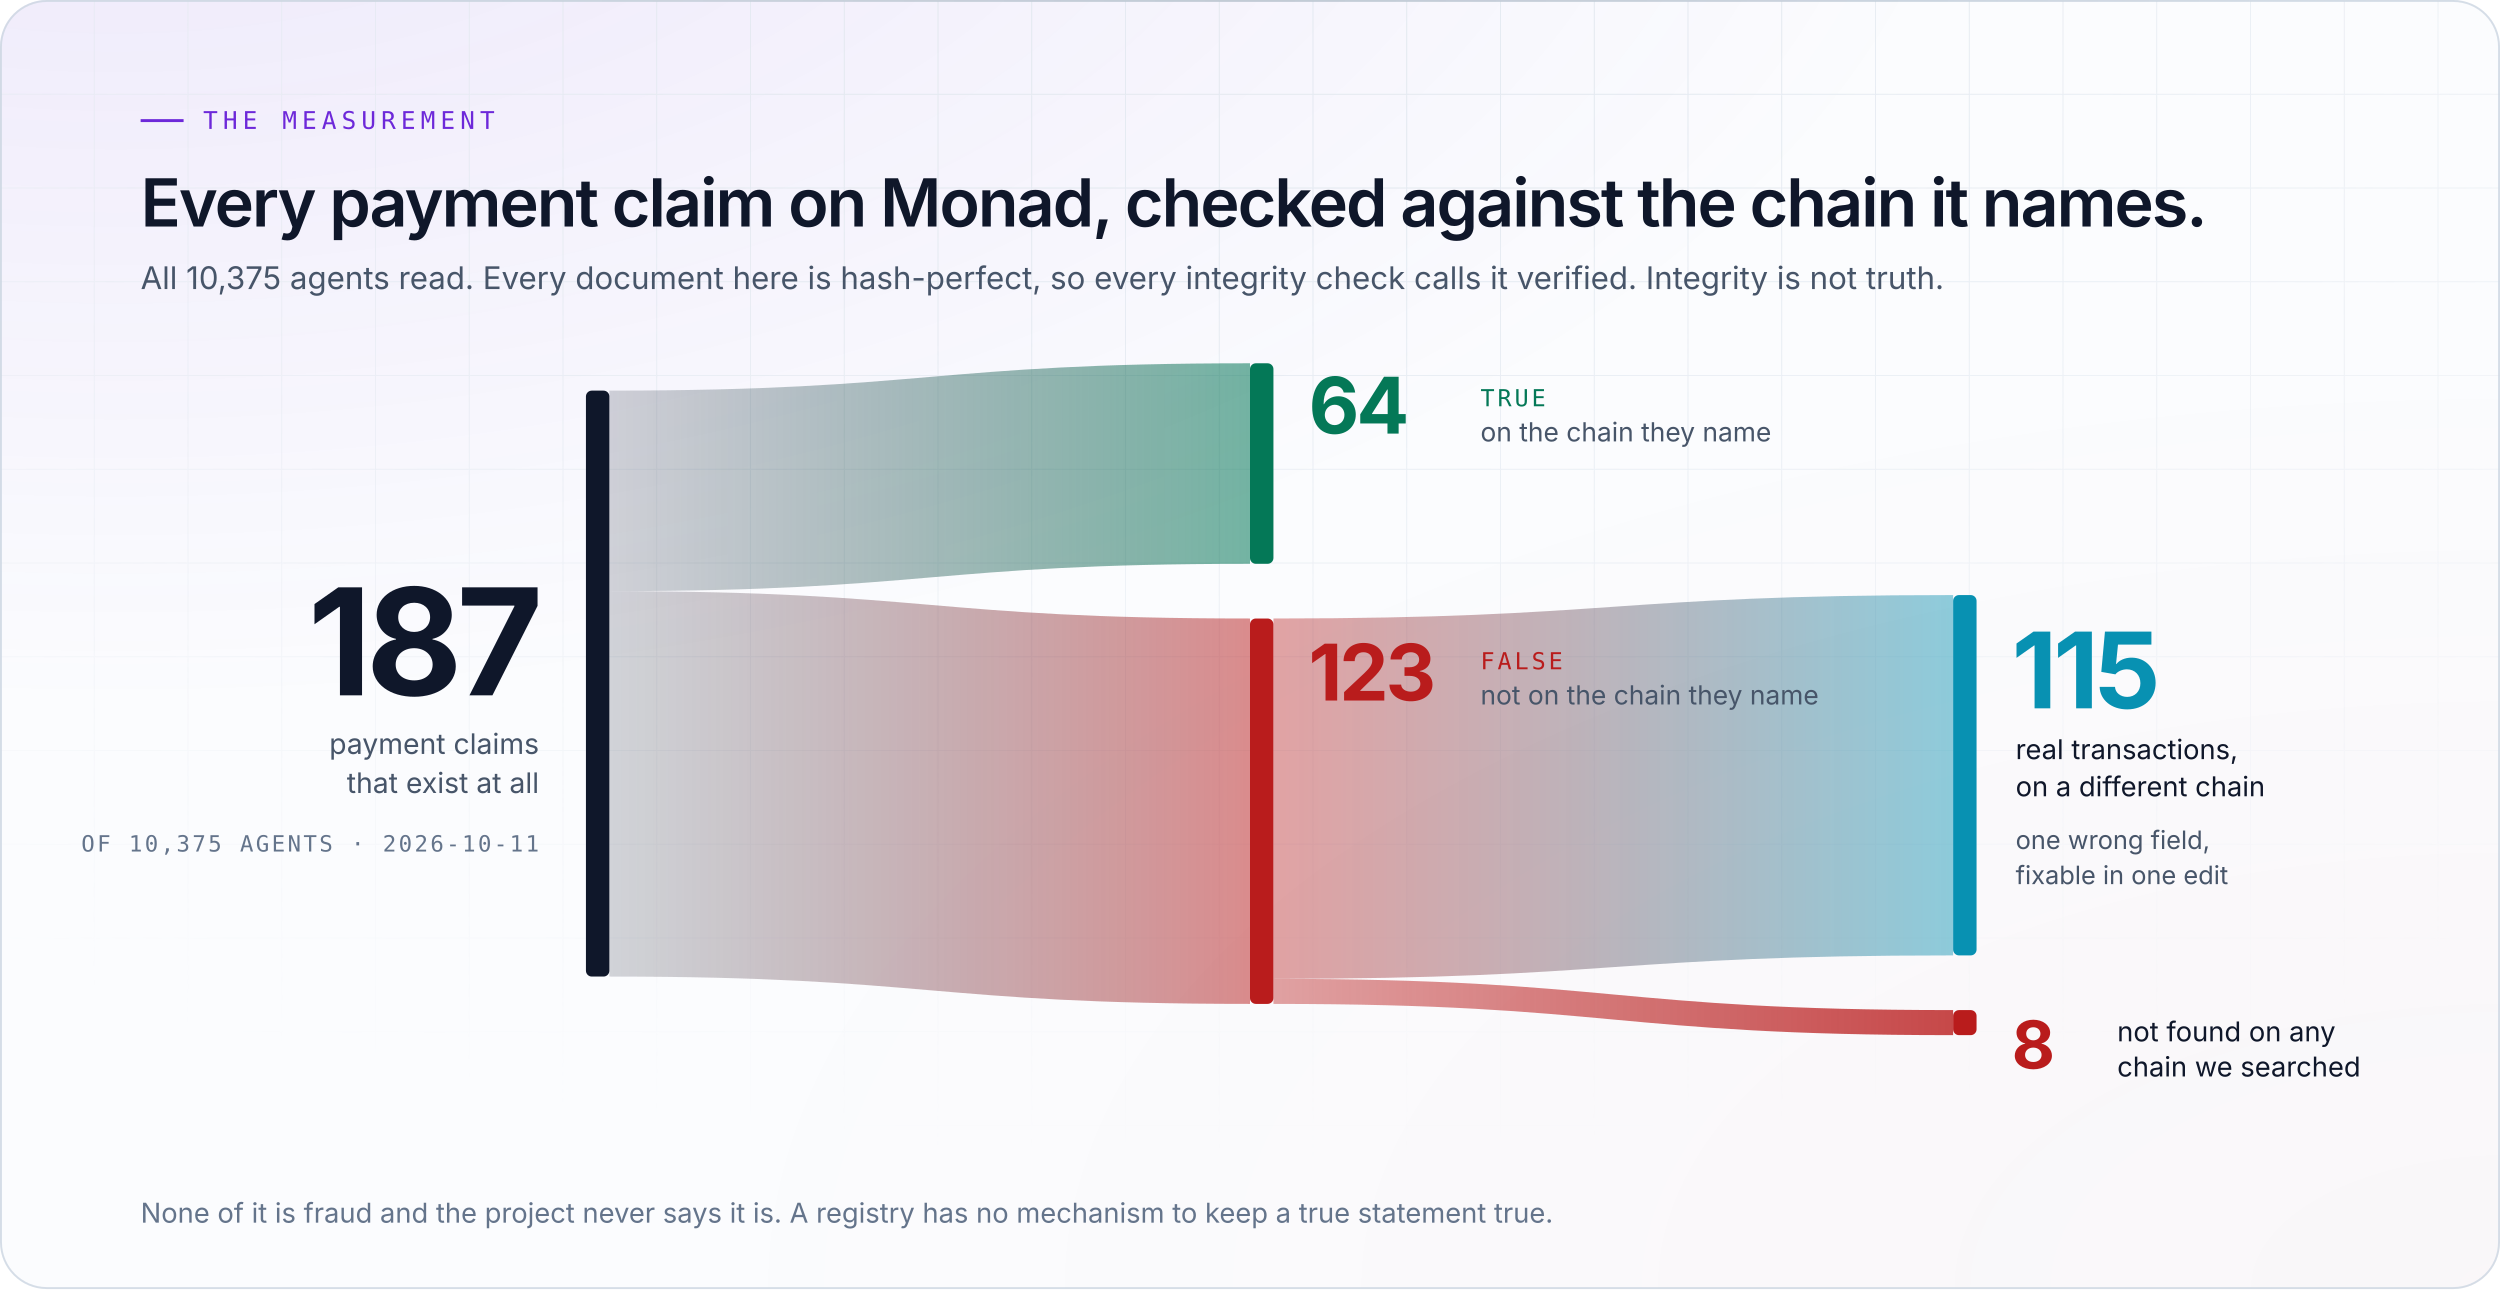
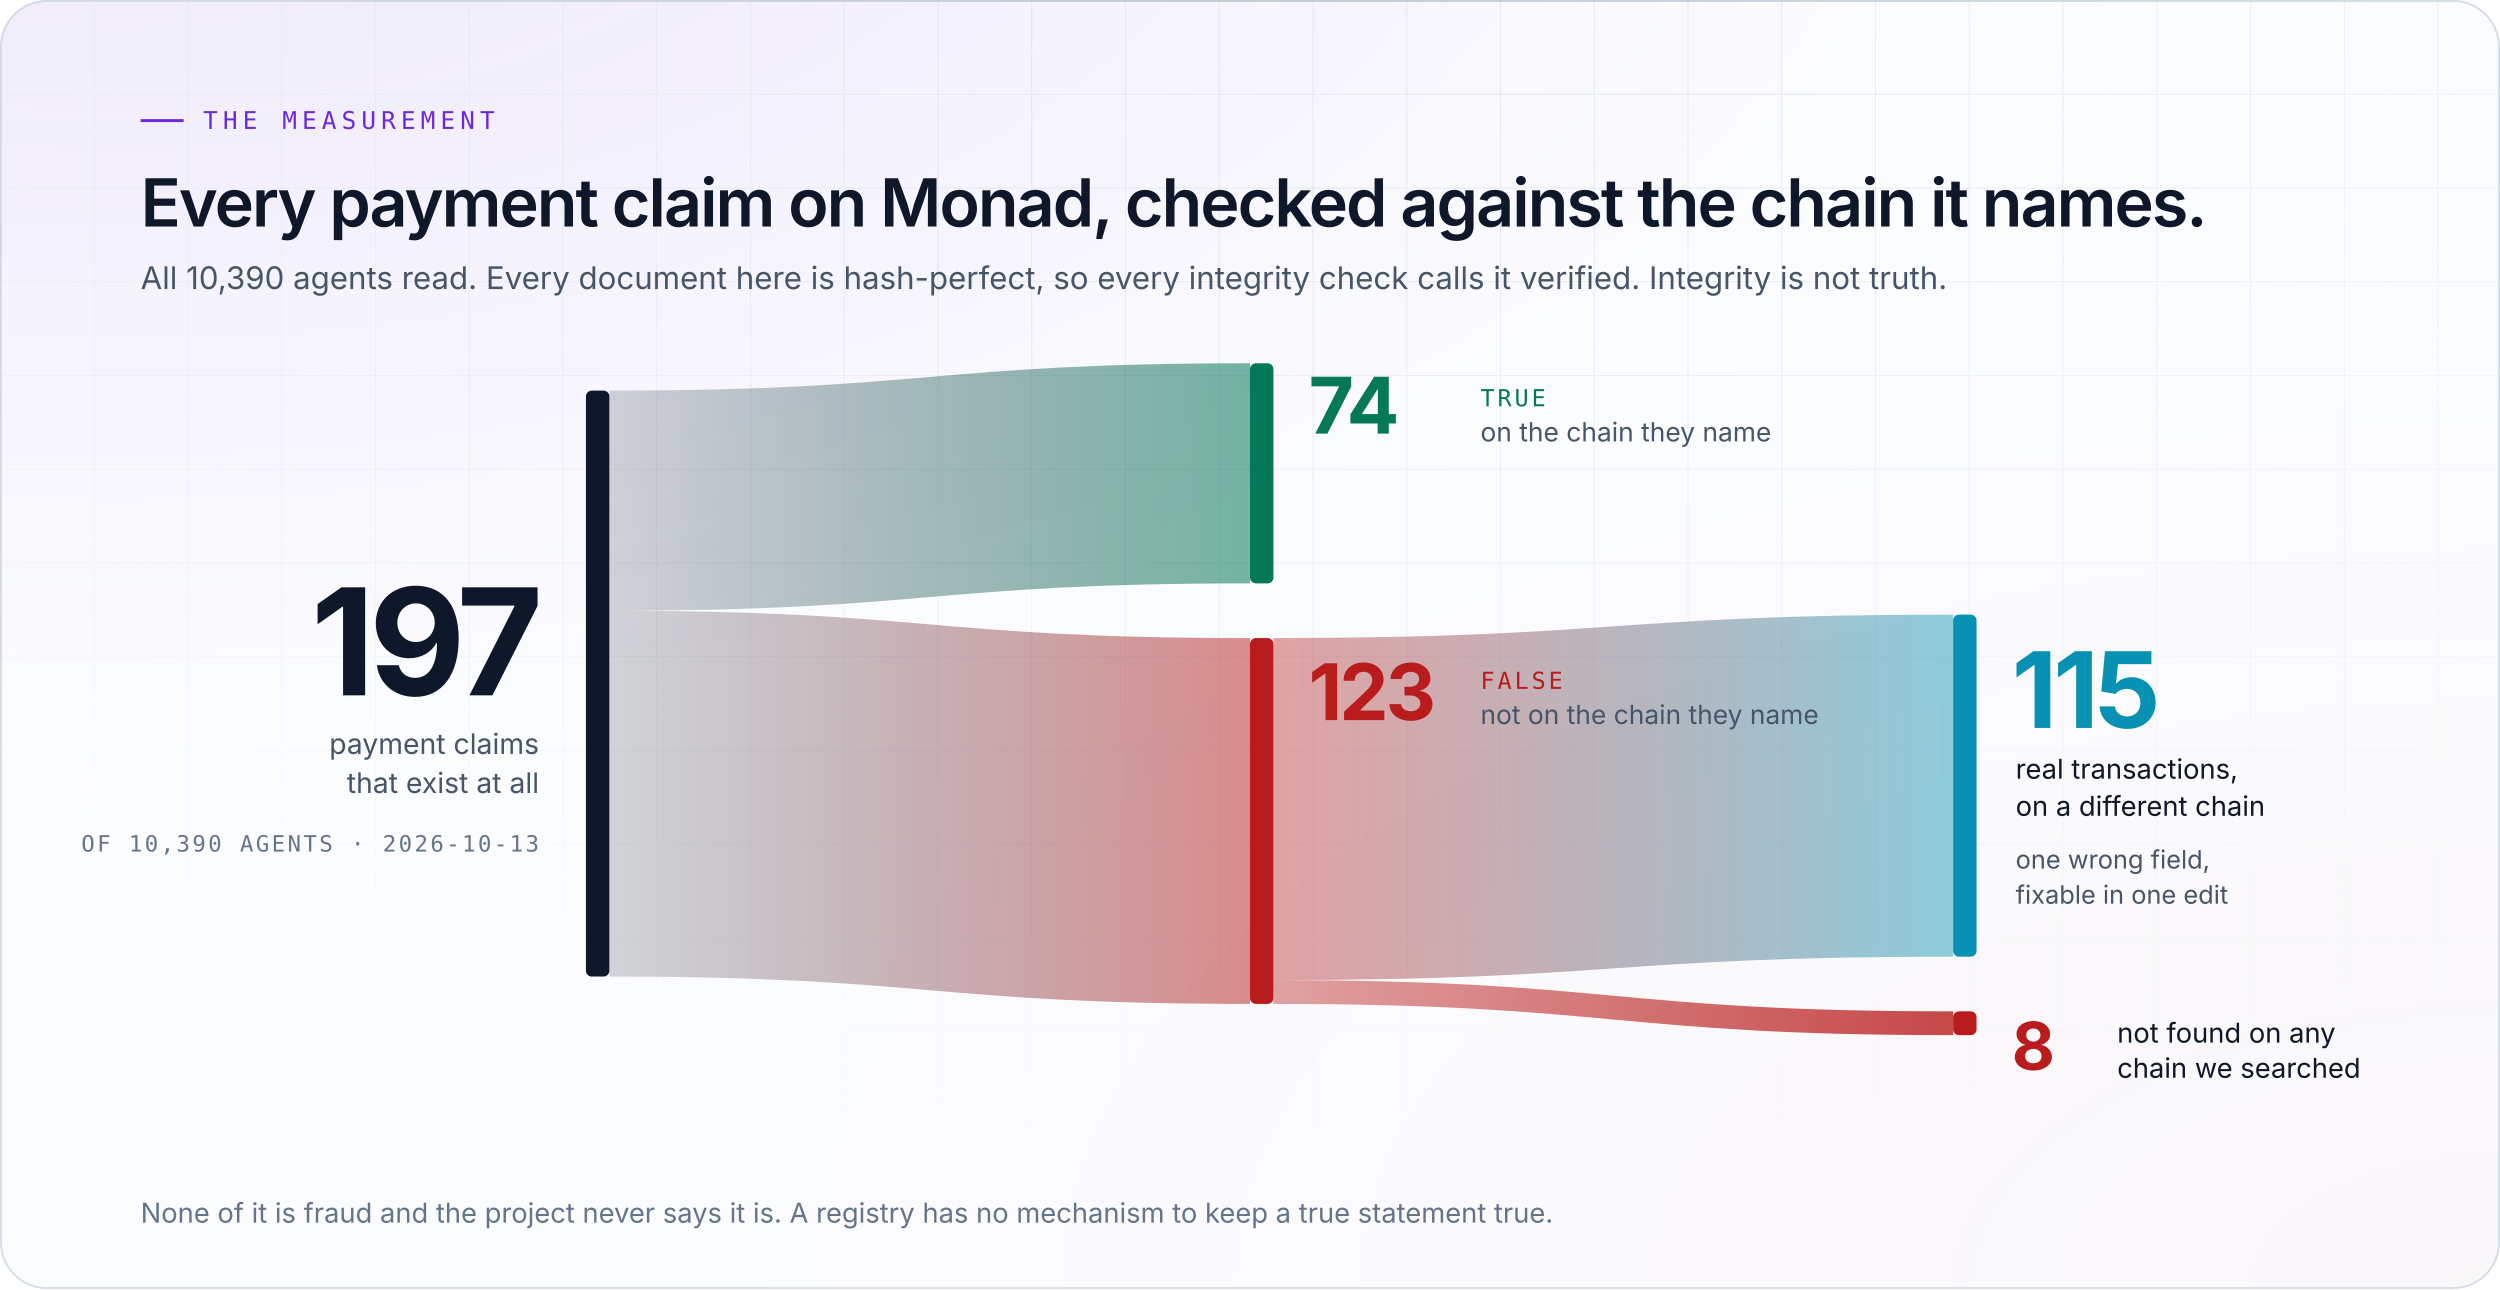
- <svg xmlns="http://www.w3.org/2000/svg" width="1280" height="660" viewBox="0 0 1280 660" role="img" aria-label="187 payment claims (2026-10-11): 64 on the chain they name, 123 not. Of those 123, 115 are real transactions on a different chain and 8 were not found on any chain we searched.">
+ <svg xmlns="http://www.w3.org/2000/svg" width="1280" height="660" viewBox="0 0 1280 660" role="img" aria-label="197 payment claims (2026-10-13): 74 on the chain they name, 123 not. Of those 123, 115 are real transactions on a different chain and 8 were not found on any chain we searched.">
  <style>
.sans{font-family:'Space Grotesk','Inter',-apple-system,BlinkMacSystemFont,'Segoe UI',Helvetica,Arial,sans-serif}
.body{font-family:'Inter',-apple-system,BlinkMacSystemFont,'Segoe UI',Helvetica,Arial,sans-serif}
.mono{font-family:'JetBrains Mono',ui-monospace,SFMono-Regular,Menlo,Consolas,monospace}
.in{animation:in .9s cubic-bezier(.16,1,.3,1) backwards;animation-delay:var(--d,0s)}
@keyframes in{from{opacity:0;transform:translateY(10px)}}
@keyframes spin{to{transform:rotate(360deg)}}

.bd{animation:rv 1.6s cubic-bezier(.16,1,.3,1) backwards}
@keyframes rv{from{clip-path:inset(0 100% 0 0)}to{clip-path:inset(0 0 0 0)}}
.nd{animation:gr .8s cubic-bezier(.16,1,.3,1) backwards}
@keyframes gr{from{transform:scaleY(0)}}
.nd{transform-box:fill-box;transform-origin:center}

@media (prefers-reduced-motion:reduce){
  *{animation:none!important}
  .rm-hide{opacity:0!important}
}
</style>
  <defs>
    <radialGradient id="g0" cx="0.05" cy="-0.2" r=".75">
      <stop offset="0" stop-color="#6d28d9" stop-opacity="0.098" />
      <stop offset="1" stop-color="#6d28d9" stop-opacity="0" />
    </radialGradient>
    <radialGradient id="g1" cx="1.0" cy="1.0" r=".75">
      <stop offset="0" stop-color="#b91c1c" stop-opacity="0.025" />
      <stop offset="1" stop-color="#b91c1c" stop-opacity="0" />
    </radialGradient>
    <pattern id="grid" width="48" height="48" patternUnits="userSpaceOnUse">
      <path d="M48 0H0V48" fill="none" stroke="#e2e8f0" stroke-width="1" />
    </pattern>
    <radialGradient id="gridmask-g" cx=".5" cy="0" r=".9">
      <stop offset=".2" stop-color="#fff" stop-opacity="0.88" />
      <stop offset="1" stop-color="#fff" stop-opacity="0" />
    </radialGradient>
    <mask id="gridmask">
      <rect width="1280" height="660" fill="url(#gridmask-g)" />
    </mask>
    <linearGradient id="edge" x1="0" x2="1">
      <stop offset="0" stop-color="#0f172a" stop-opacity="0" />
      <stop offset=".5" stop-color="#0f172a" stop-opacity="0.08" />
      <stop offset="1" stop-color="#0f172a" stop-opacity="0" />
    </linearGradient>
    <clipPath id="frame">
      <rect width="1280" height="660" rx="24" />
    </clipPath>
  </defs>
  <rect width="1280" height="660" rx="24" fill="#fbfcfe" />
  <g clip-path="url(#frame)">
    <rect width="1280" height="660" rx="24" fill="url(#g0)" />
    <rect width="1280" height="660" rx="24" fill="url(#g1)" />
    <rect width="1280" height="660" fill="url(#grid)" mask="url(#gridmask)" />
  </g>
  <rect x=".5" y=".5" width="1279" height="659" rx="23.5" fill="none" stroke="#cbd5e1" stroke-opacity=".8" />
  <rect x="120" y="0" width="1040" height="1" fill="url(#edge)" />
  <defs>
    <linearGradient id="b-true" x1="0" x2="1">
      <stop offset="0" stop-color="#0f172a" stop-opacity=".18" />
      <stop offset="1" stop-color="#047857" stop-opacity=".55" />
    </linearGradient>
    <linearGradient id="b-false" x1="0" x2="1">
      <stop offset="0" stop-color="#0f172a" stop-opacity=".18" />
      <stop offset="1" stop-color="#b91c1c" stop-opacity=".5" />
    </linearGradient>
    <linearGradient id="b-else" x1="0" x2="1">
      <stop offset="0" stop-color="#b91c1c" stop-opacity=".4" />
      <stop offset="1" stop-color="#0891b2" stop-opacity=".45" />
    </linearGradient>
    <linearGradient id="b-none" x1="0" x2="1">
      <stop offset="0" stop-color="#b91c1c" stop-opacity=".4" />
      <stop offset="1" stop-color="#b91c1c" stop-opacity=".8" />
    </linearGradient>
  </defs>
  <g class="in" style="--d:0s">
    <rect x="72" y="61" width="22" height="1.5" fill="#6d28d9" />
    <text x="104" y="66" class="mono" font-size="12.5" letter-spacing="2.6" fill="#6d28d9">THE MEASUREMENT</text>
  </g>
  <text x="72" y="116" class="sans in" style="--d:.1s" font-size="34" font-weight="600" letter-spacing="-1" fill="#0f172a">Every payment claim on Monad, checked against the chain it names.</text>
-   <text x="72" y="148" class="body in" style="--d:.2s" font-size="16" fill="#475569">All 10,375 agents read. Every document here is hash-perfect, so every integrity check calls it verified. Integrity is not truth.</text>
+   <text x="72" y="148" class="body in" style="--d:.2s" font-size="16" fill="#475569">All 10,390 agents read. Every document here is hash-perfect, so every integrity check calls it verified. Integrity is not truth.</text>
  <g class="bd" style="animation-delay:.4s">
-     <path d="M312 200 C476.0 200 476.0 186 640 186 L640 288.674 C476.0 288.674 476.0 302.674 312 302.674 Z" fill="url(#b-true)" />
-     <path d="M312 302.674 C476.0 302.674 476.0 316.674 640 316.674 L640 514.0 C476.0 514.0 476.0 500.0 312 500.0 Z" fill="url(#b-false)" />
+     <path d="M312 200 C476.0 200 476.0 186 640 186 L640 298.69 C476.0 298.69 476.0 312.69 312 312.69 Z" fill="url(#b-true)" />
+     <path d="M312 312.69 C476.0 312.69 476.0 326.69 640 326.69 L640 514.0 C476.0 514.0 476.0 500.0 312 500.0 Z" fill="url(#b-false)" />
  </g>
  <g class="bd" style="animation-delay:1.1s">
-     <path d="M652 316.674 C826.0 316.674 826.0 304.674 1000 304.674 L1000 489.166 C826.0 489.166 826.0 501.166 652 501.166 Z" fill="url(#b-else)" />
-     <path d="M652 501.166 C826.0 501.166 826.0 517.166 1000 517.166 L1000 530 C826.0 530 826.0 514.0 652 514.0 Z" fill="url(#b-none)" />
+     <path d="M652 326.69 C826.0 326.69 826.0 314.69 1000 314.69 L1000 489.817 C826.0 489.817 826.0 501.817 652 501.817 Z" fill="url(#b-else)" />
+     <path d="M652 501.817 C826.0 501.817 826.0 517.817 1000 517.817 L1000 530.0 C826.0 530.0 826.0 514.0 652 514.0 Z" fill="url(#b-none)" />
  </g>
  <rect x="300" y="200" width="12" height="300.0" rx="3" fill="#0f172a" class="nd" style="animation-delay:.2s" />
-   <rect x="640" y="186" width="12" height="102.674" rx="3" fill="#047857" class="nd" style="animation-delay:.9s" />
-   <rect x="640" y="316.674" width="12" height="197.326" rx="3" fill="#b91c1c" class="nd" style="animation-delay:.9s" />
-   <rect x="1000" y="304.674" width="12" height="184.492" rx="3" fill="#0891b2" class="nd" style="animation-delay:1.6s" />
-   <rect x="1000" y="517.166" width="12" height="12.834" rx="3" fill="#b91c1c" class="nd" style="animation-delay:1.6s" />
+   <rect x="640" y="186" width="12" height="112.69" rx="3" fill="#047857" class="nd" style="animation-delay:.9s" />
+   <rect x="640" y="326.69" width="12" height="187.31" rx="3" fill="#b91c1c" class="nd" style="animation-delay:.9s" />
+   <rect x="1000" y="314.69" width="12" height="175.127" rx="3" fill="#0891b2" class="nd" style="animation-delay:1.6s" />
+   <rect x="1000" y="517.817" width="12" height="12.183" rx="3" fill="#b91c1c" class="nd" style="animation-delay:1.6s" />
  <g class="in" style="--d:.3s">
-     <text x="278" y="356.0" text-anchor="end" class="sans" font-size="76" font-weight="700" letter-spacing="-3" fill="#0f172a">187</text>
+     <text x="278" y="356.0" text-anchor="end" class="sans" font-size="76" font-weight="700" letter-spacing="-3" fill="#0f172a">197</text>
    <text x="276" y="386.0" text-anchor="end" class="body" font-size="14.5" fill="#475569">payment claims</text>
    <text x="276" y="406.0" text-anchor="end" class="body" font-size="14.5" fill="#475569">that exist at all</text>
-     <text x="276" y="436.0" text-anchor="end" class="mono" font-size="11.5" letter-spacing="1.2" fill="#64748b">OF 10,375 AGENTS · 2026-10-11</text>
+     <text x="276" y="436.0" text-anchor="end" class="mono" font-size="11.5" letter-spacing="1.2" fill="#64748b">OF 10,390 AGENTS · 2026-10-13</text>
  </g>
  <g class="in" style="--d:1s">
-     <text x="670" y="222" class="sans" font-size="40" font-weight="700" letter-spacing="-1.5" fill="#047857">64</text>
+     <text x="670" y="222" class="sans" font-size="40" font-weight="700" letter-spacing="-1.5" fill="#047857">74</text>
    <text x="758" y="208" class="mono" font-size="12" letter-spacing="1.5" fill="#047857">TRUE</text>
    <text x="758" y="226" class="body" font-size="13.5" fill="#475569">on the chain they name</text>
-     <text x="670" y="358.674" class="sans" font-size="40" font-weight="700" letter-spacing="-1.5" fill="#b91c1c">123</text>
-     <text x="758" y="342.674" class="mono" font-size="12" letter-spacing="1.5" fill="#b91c1c">FALSE</text>
-     <text x="758" y="360.674" class="body" font-size="13.5" fill="#475569">not on the chain they name</text>
+     <text x="670" y="368.69" class="sans" font-size="40" font-weight="700" letter-spacing="-1.5" fill="#b91c1c">123</text>
+     <text x="758" y="352.69" class="mono" font-size="12" letter-spacing="1.5" fill="#b91c1c">FALSE</text>
+     <text x="758" y="370.69" class="body" font-size="13.5" fill="#475569">not on the chain they name</text>
  </g>
  <g class="in" style="--d:1.7s">
-     <text x="1030" y="362.674" class="sans" font-size="54" font-weight="700" letter-spacing="-2" fill="#0891b2">115</text>
-     <text x="1032" y="388.674" class="body" font-size="14" fill="#0f172a">real transactions,</text>
-     <text x="1032" y="407.674" class="body" font-size="14" fill="#0f172a">on a different chain</text>
-     <text x="1032" y="434.674" class="body" font-size="13" fill="#475569">one wrong field,</text>
-     <text x="1032" y="452.674" class="body" font-size="13" fill="#475569">fixable in one edit</text>
-     <text x="1030" y="547.166" class="sans" font-size="34" font-weight="700" letter-spacing="-1" fill="#b91c1c">8</text>
-     <text x="1084" y="533.166" class="body" font-size="14" fill="#0f172a">not found on any</text>
-     <text x="1084" y="551.166" class="body" font-size="14" fill="#0f172a">chain we searched</text>
+     <text x="1030" y="372.69" class="sans" font-size="54" font-weight="700" letter-spacing="-2" fill="#0891b2">115</text>
+     <text x="1032" y="398.69" class="body" font-size="14" fill="#0f172a">real transactions,</text>
+     <text x="1032" y="417.69" class="body" font-size="14" fill="#0f172a">on a different chain</text>
+     <text x="1032" y="444.69" class="body" font-size="13" fill="#475569">one wrong field,</text>
+     <text x="1032" y="462.69" class="body" font-size="13" fill="#475569">fixable in one edit</text>
+     <text x="1030" y="547.817" class="sans" font-size="34" font-weight="700" letter-spacing="-1" fill="#b91c1c">8</text>
+     <text x="1084" y="533.817" class="body" font-size="14" fill="#0f172a">not found on any</text>
+     <text x="1084" y="551.817" class="body" font-size="14" fill="#0f172a">chain we searched</text>
  </g>
  <text x="72" y="626" class="body in" style="--d:2s" font-size="14" fill="#64748b">None of it is fraud and the project never says it is. A registry has no mechanism to keep a true statement true.</text>
</svg>
